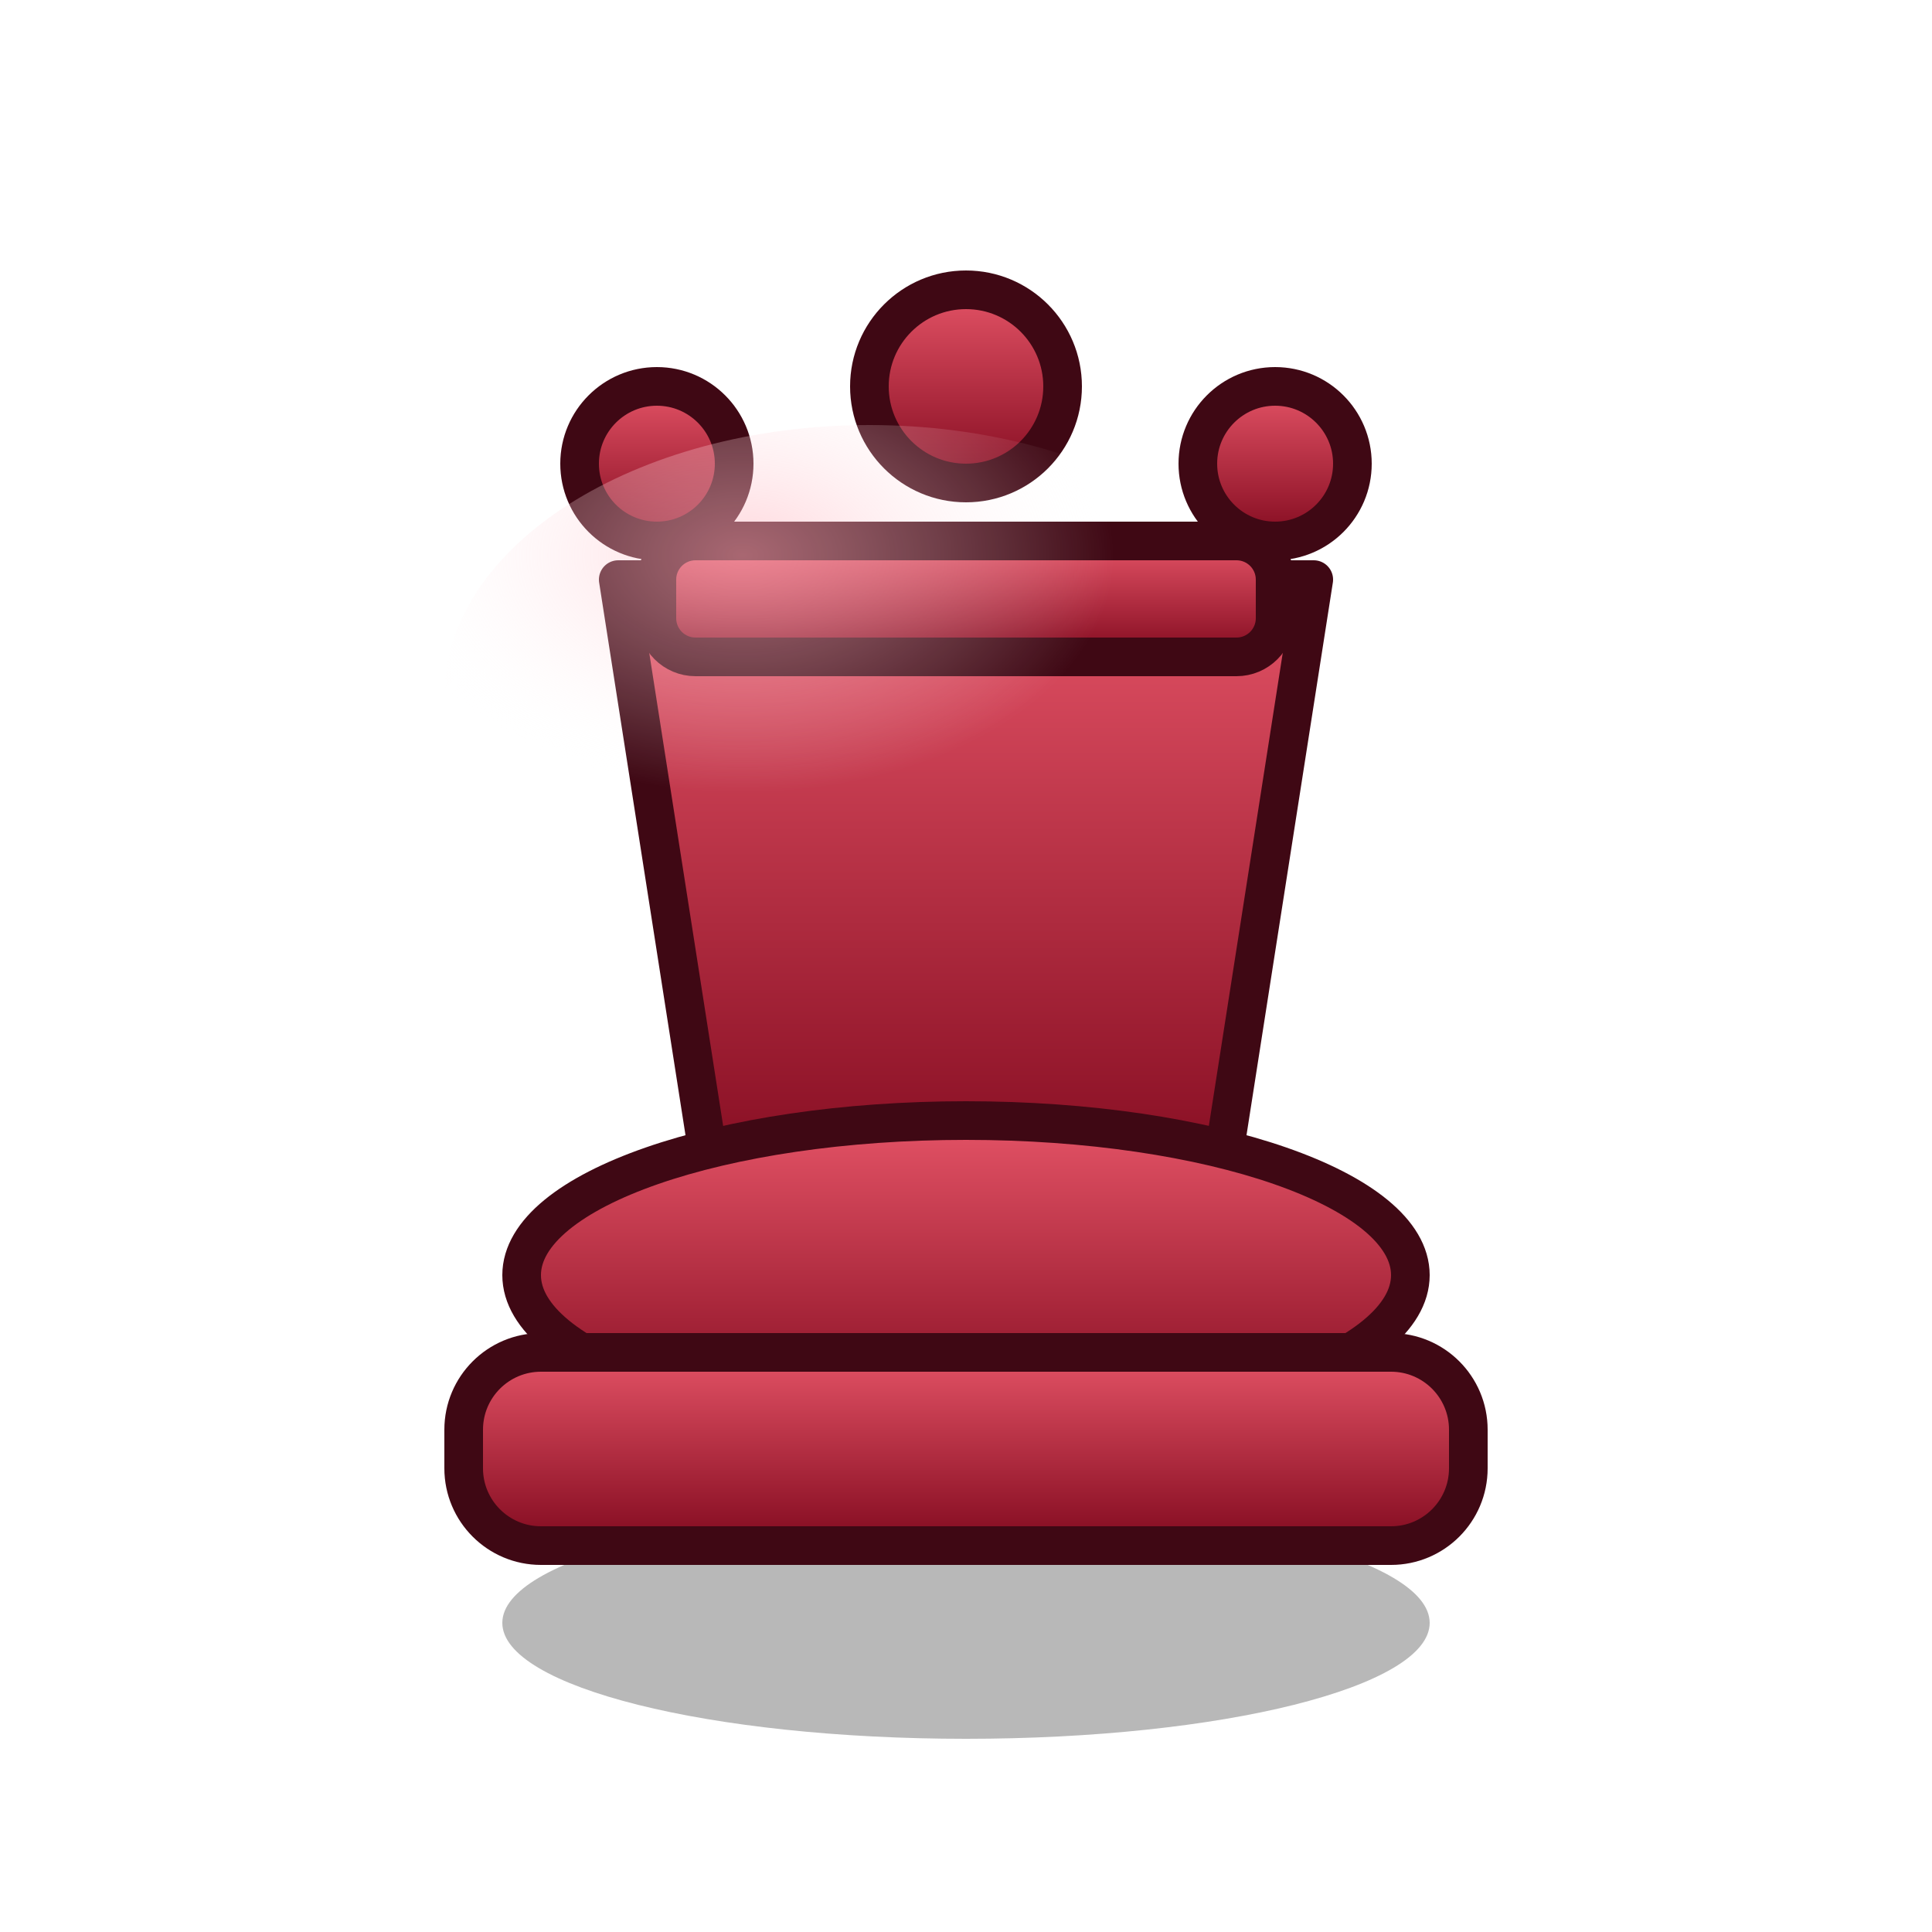
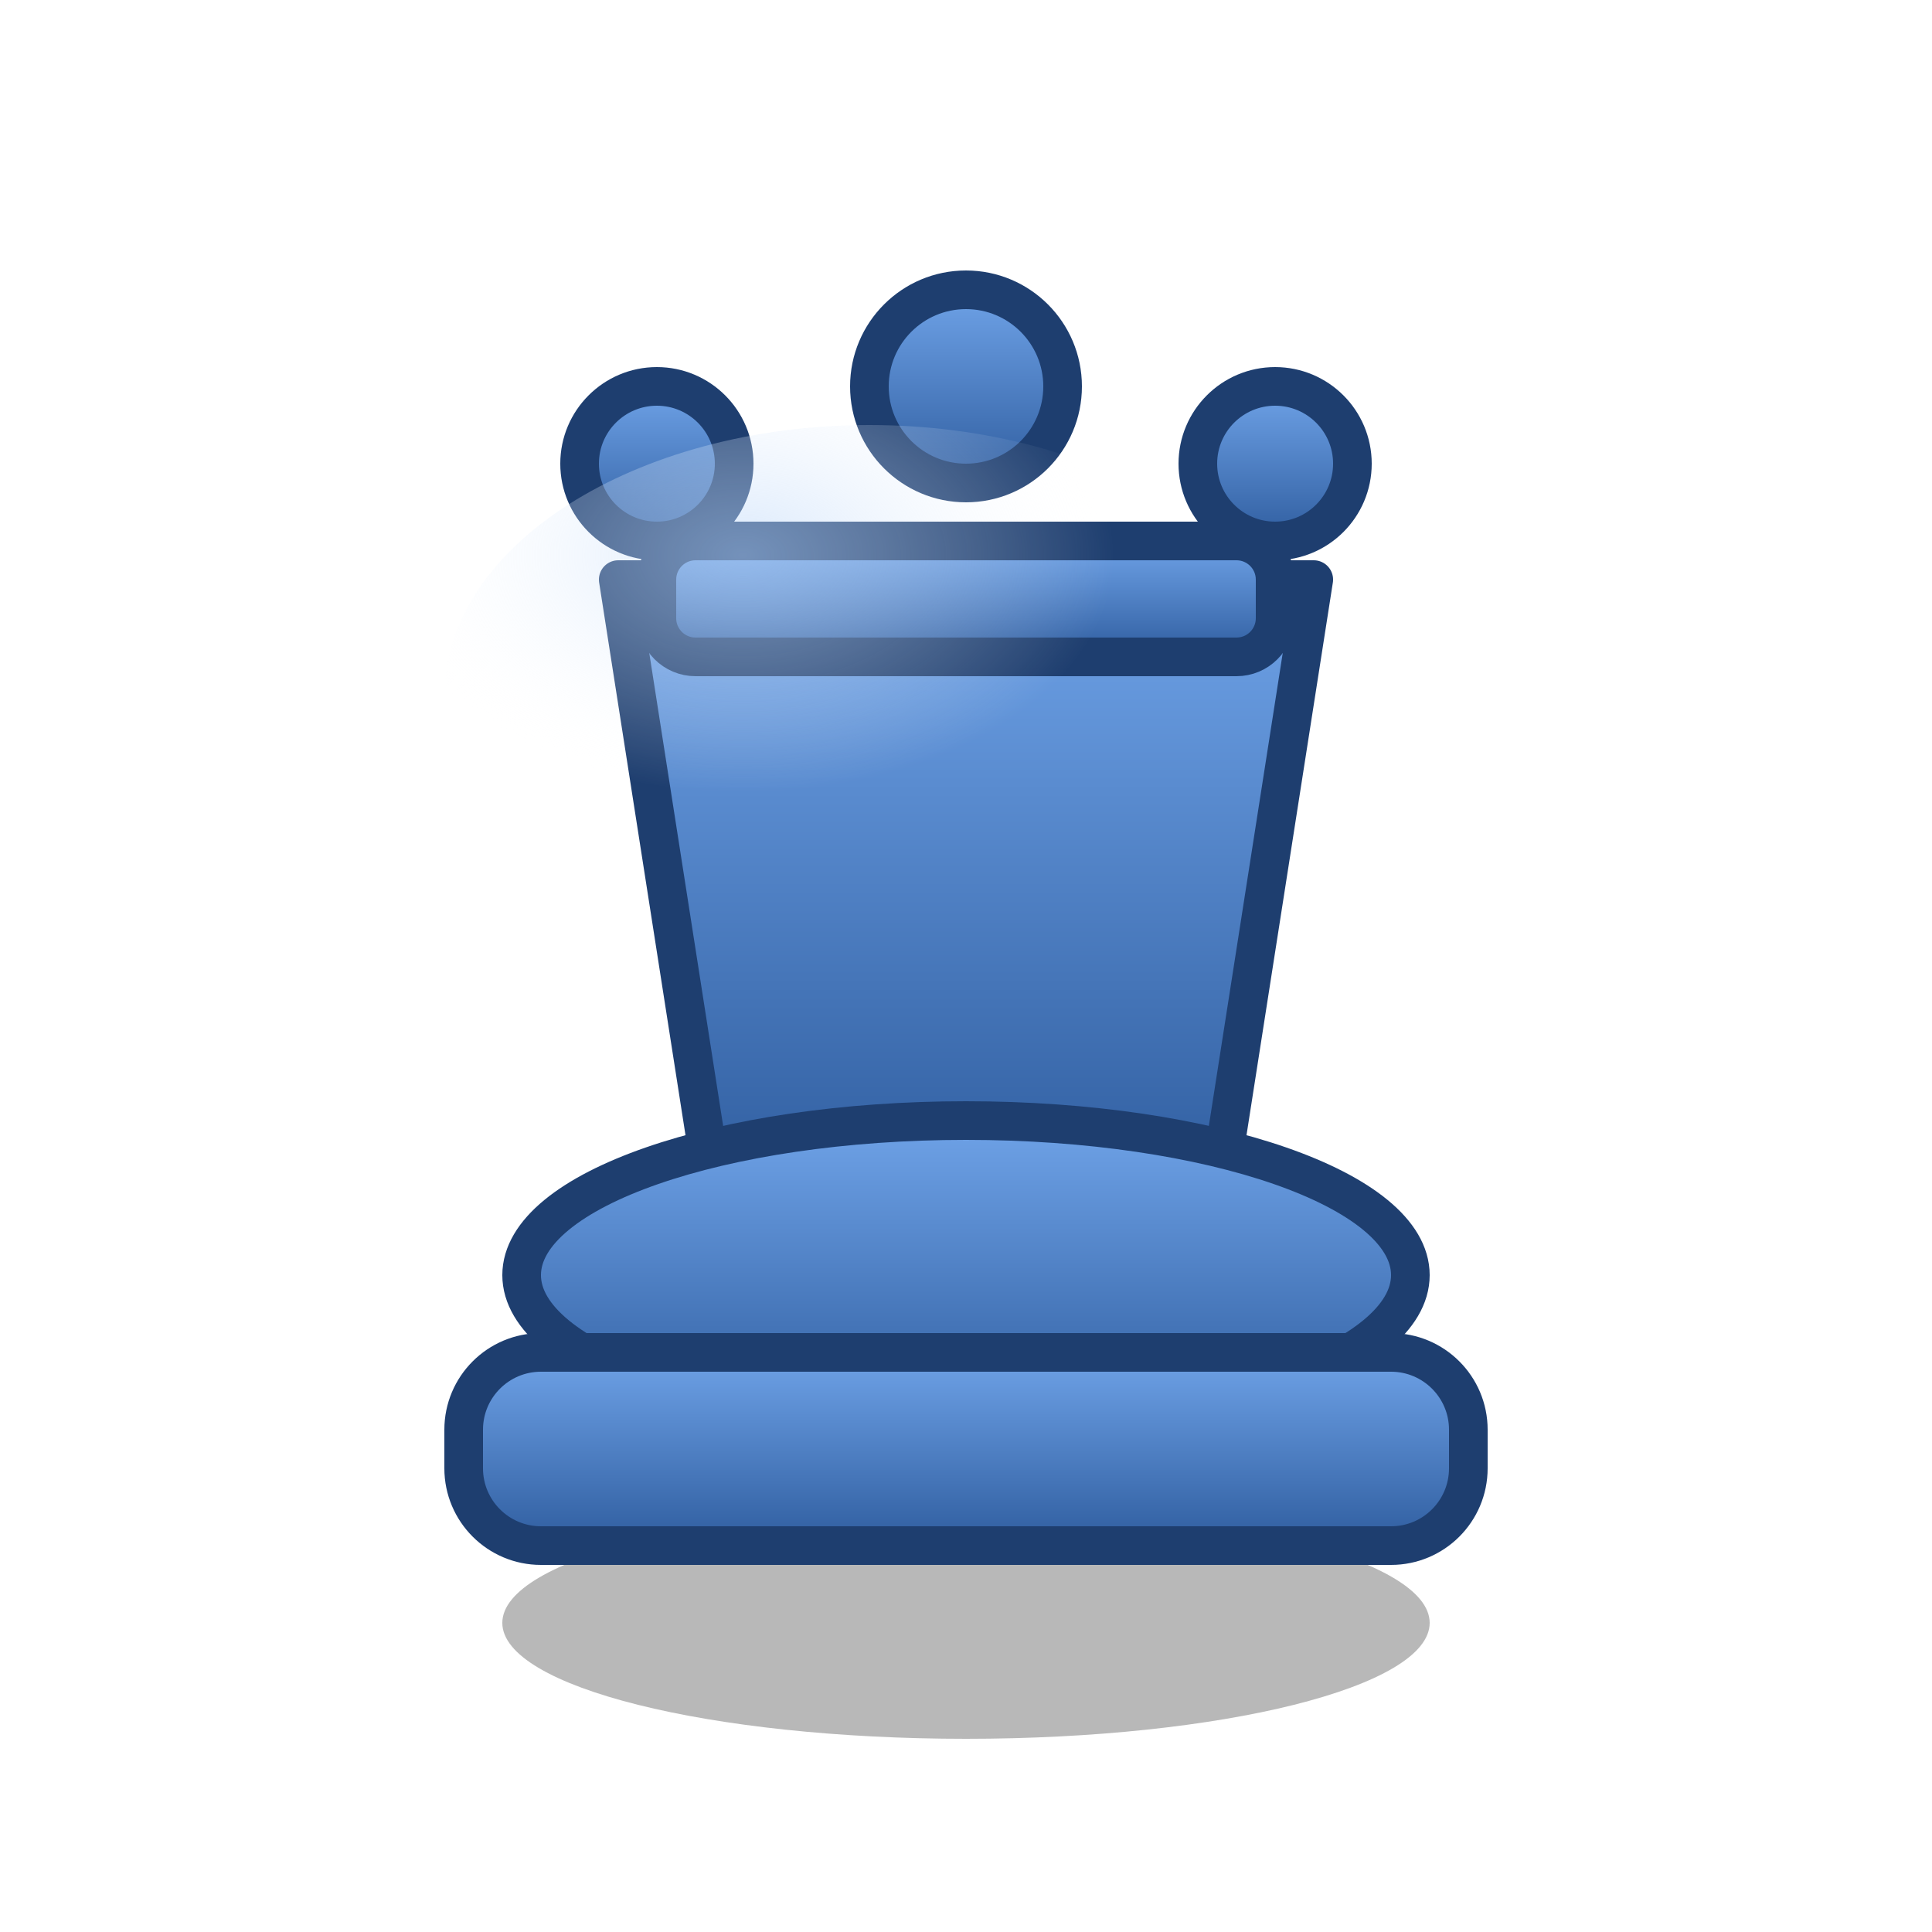
<svg xmlns="http://www.w3.org/2000/svg" viewBox="0 0 100 100" role="img" aria-label="OxbridgeRed q">
  <defs>
    <linearGradient id="g" x1="0" y1="0" x2="0" y2="1">
-       <stop offset="0%" stop-color="#e45366" />
-       <stop offset="100%" stop-color="#820a1f" />
+       <stop offset="0%" stop-color="#6FA3E8" />
+       <stop offset="100%" stop-color="#2F5D9F" />
    </linearGradient>
    <radialGradient id="h" cx="35%" cy="24%" r="44%">
-       <stop offset="0%" stop-color="rgba(255,180,190,0.55)" />
+       <stop offset="0%" stop-color="rgba(186,214,249,0.55)" />
      <stop offset="100%" stop-color="rgba(255,255,255,0)" />
    </radialGradient>
  </defs>
  <ellipse cx="50" cy="84" rx="24" ry="6" fill="rgba(0,0,0,0.28)" />
-   <g fill="url(#g)" stroke="#3f0814" stroke-width="2" stroke-linejoin="round" stroke-linecap="round">
+   <g fill="url(#g)" stroke="#1E3E6F" stroke-width="2" stroke-linejoin="round" stroke-linecap="round">
    <circle cx="34" cy="24" r="4" />
    <circle cx="50" cy="20" r="5" />
    <circle cx="66" cy="24" r="4" />
    <path d="M32 30h36l-5 32H37z" />
    <rect x="34" y="28" width="32" height="6" rx="2" />
    <ellipse cx="50" cy="66" rx="23" ry="8" />
    <rect x="24" y="70" width="52" height="10" rx="4" />
  </g>
  <ellipse cx="45" cy="36" rx="22" ry="14" fill="url(#h)" />
</svg>
